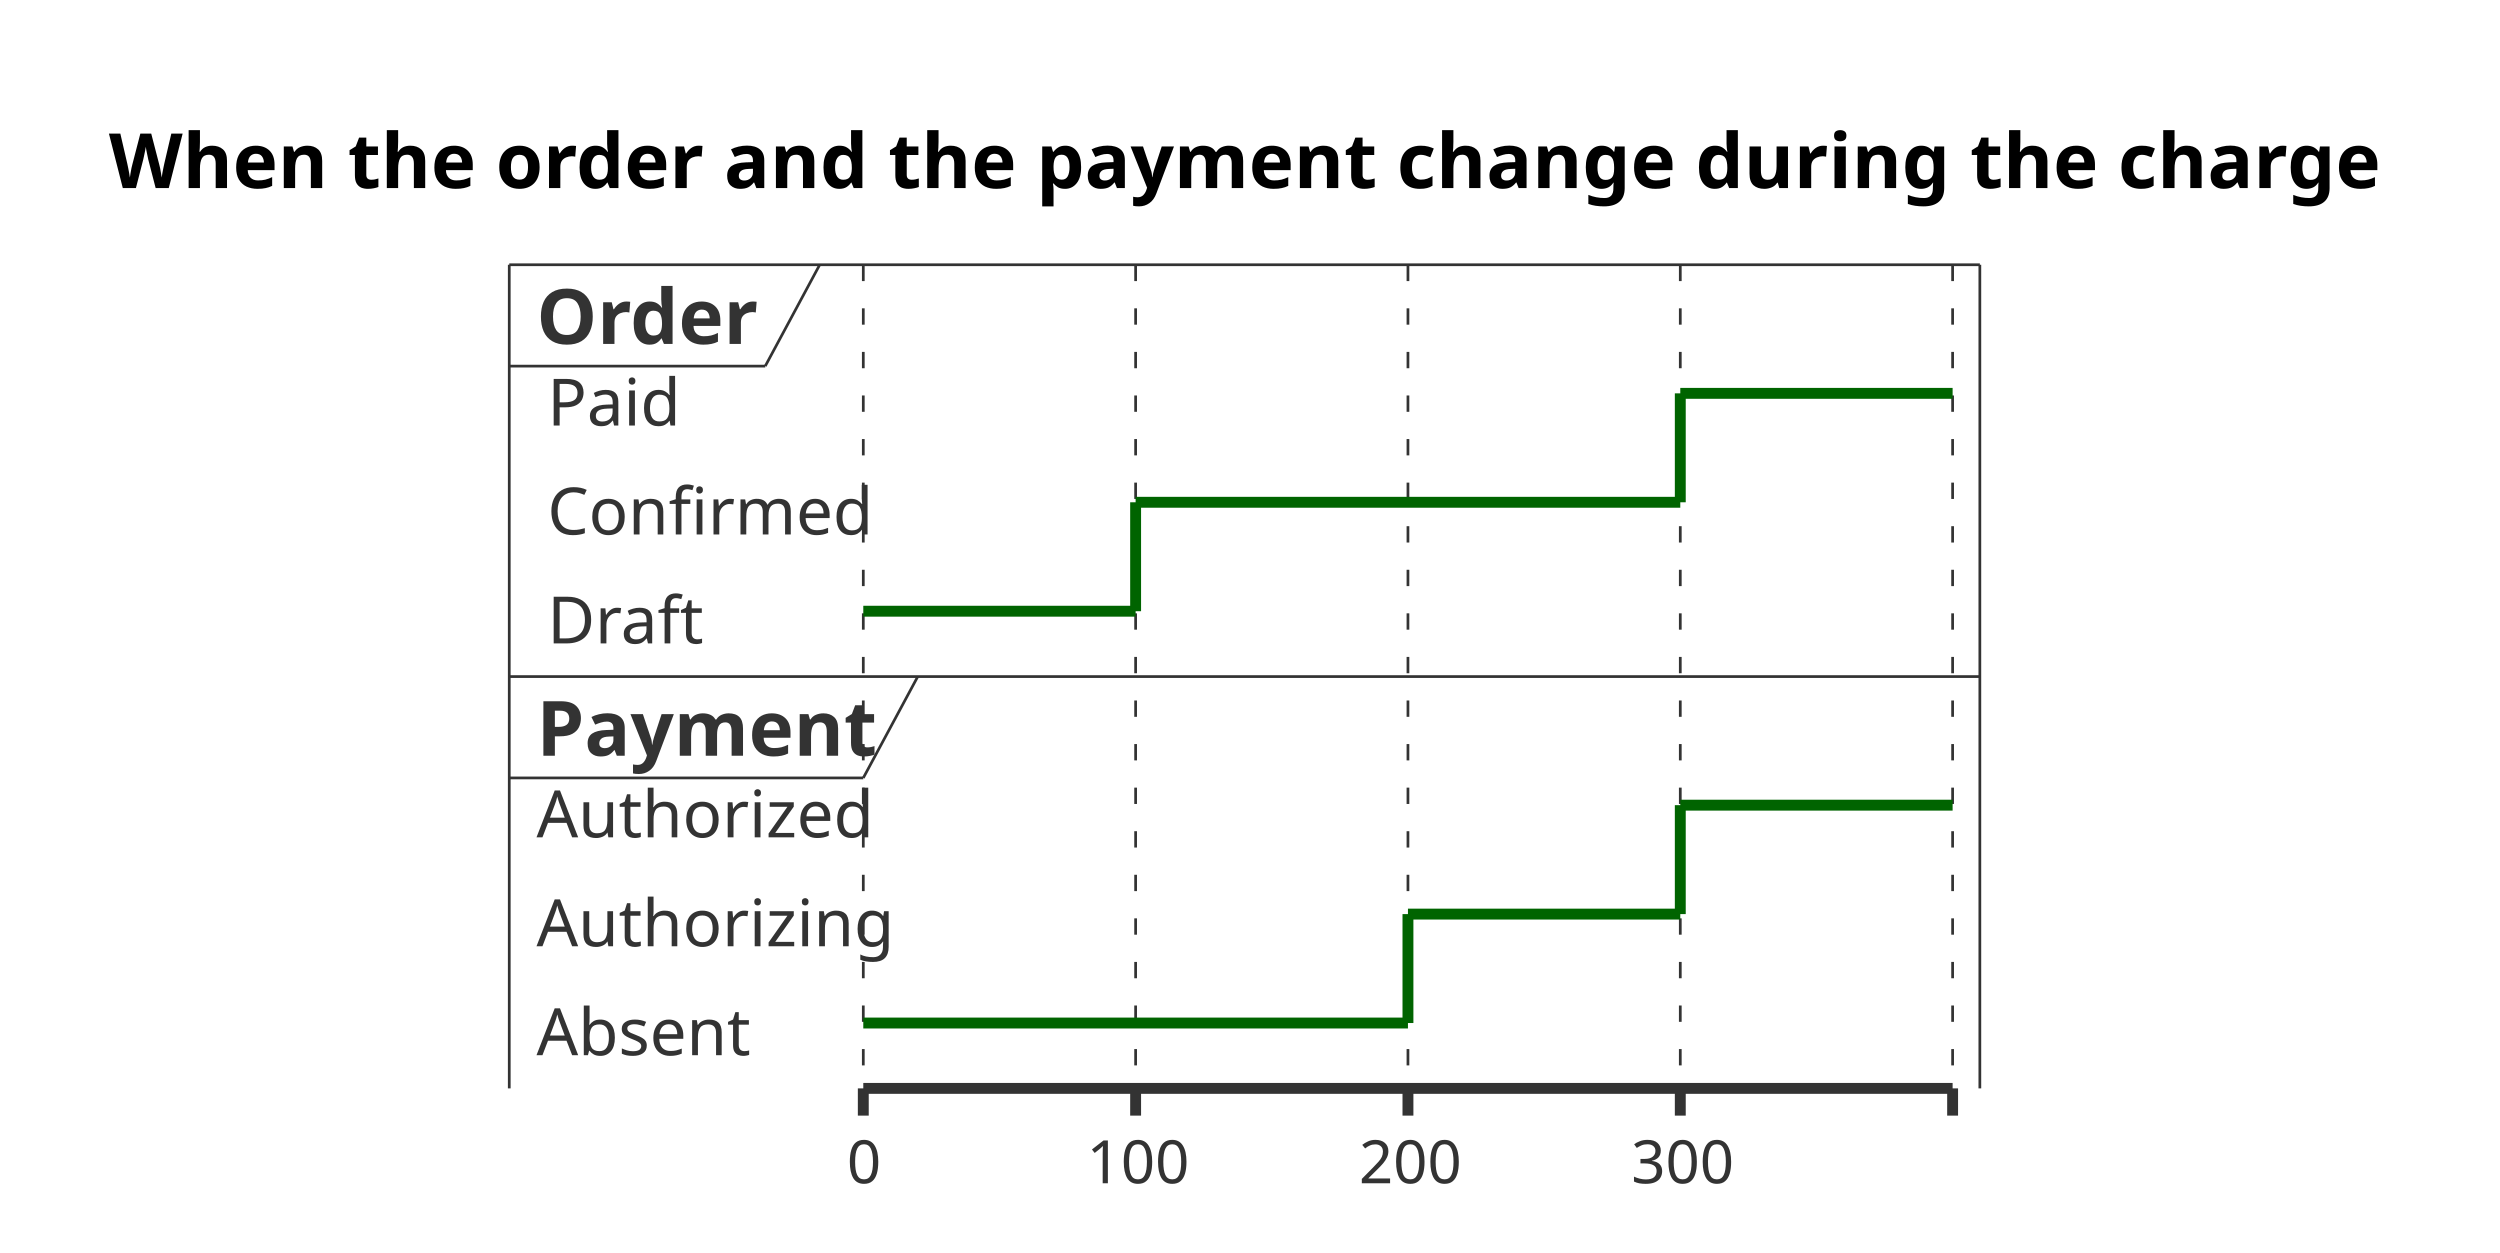
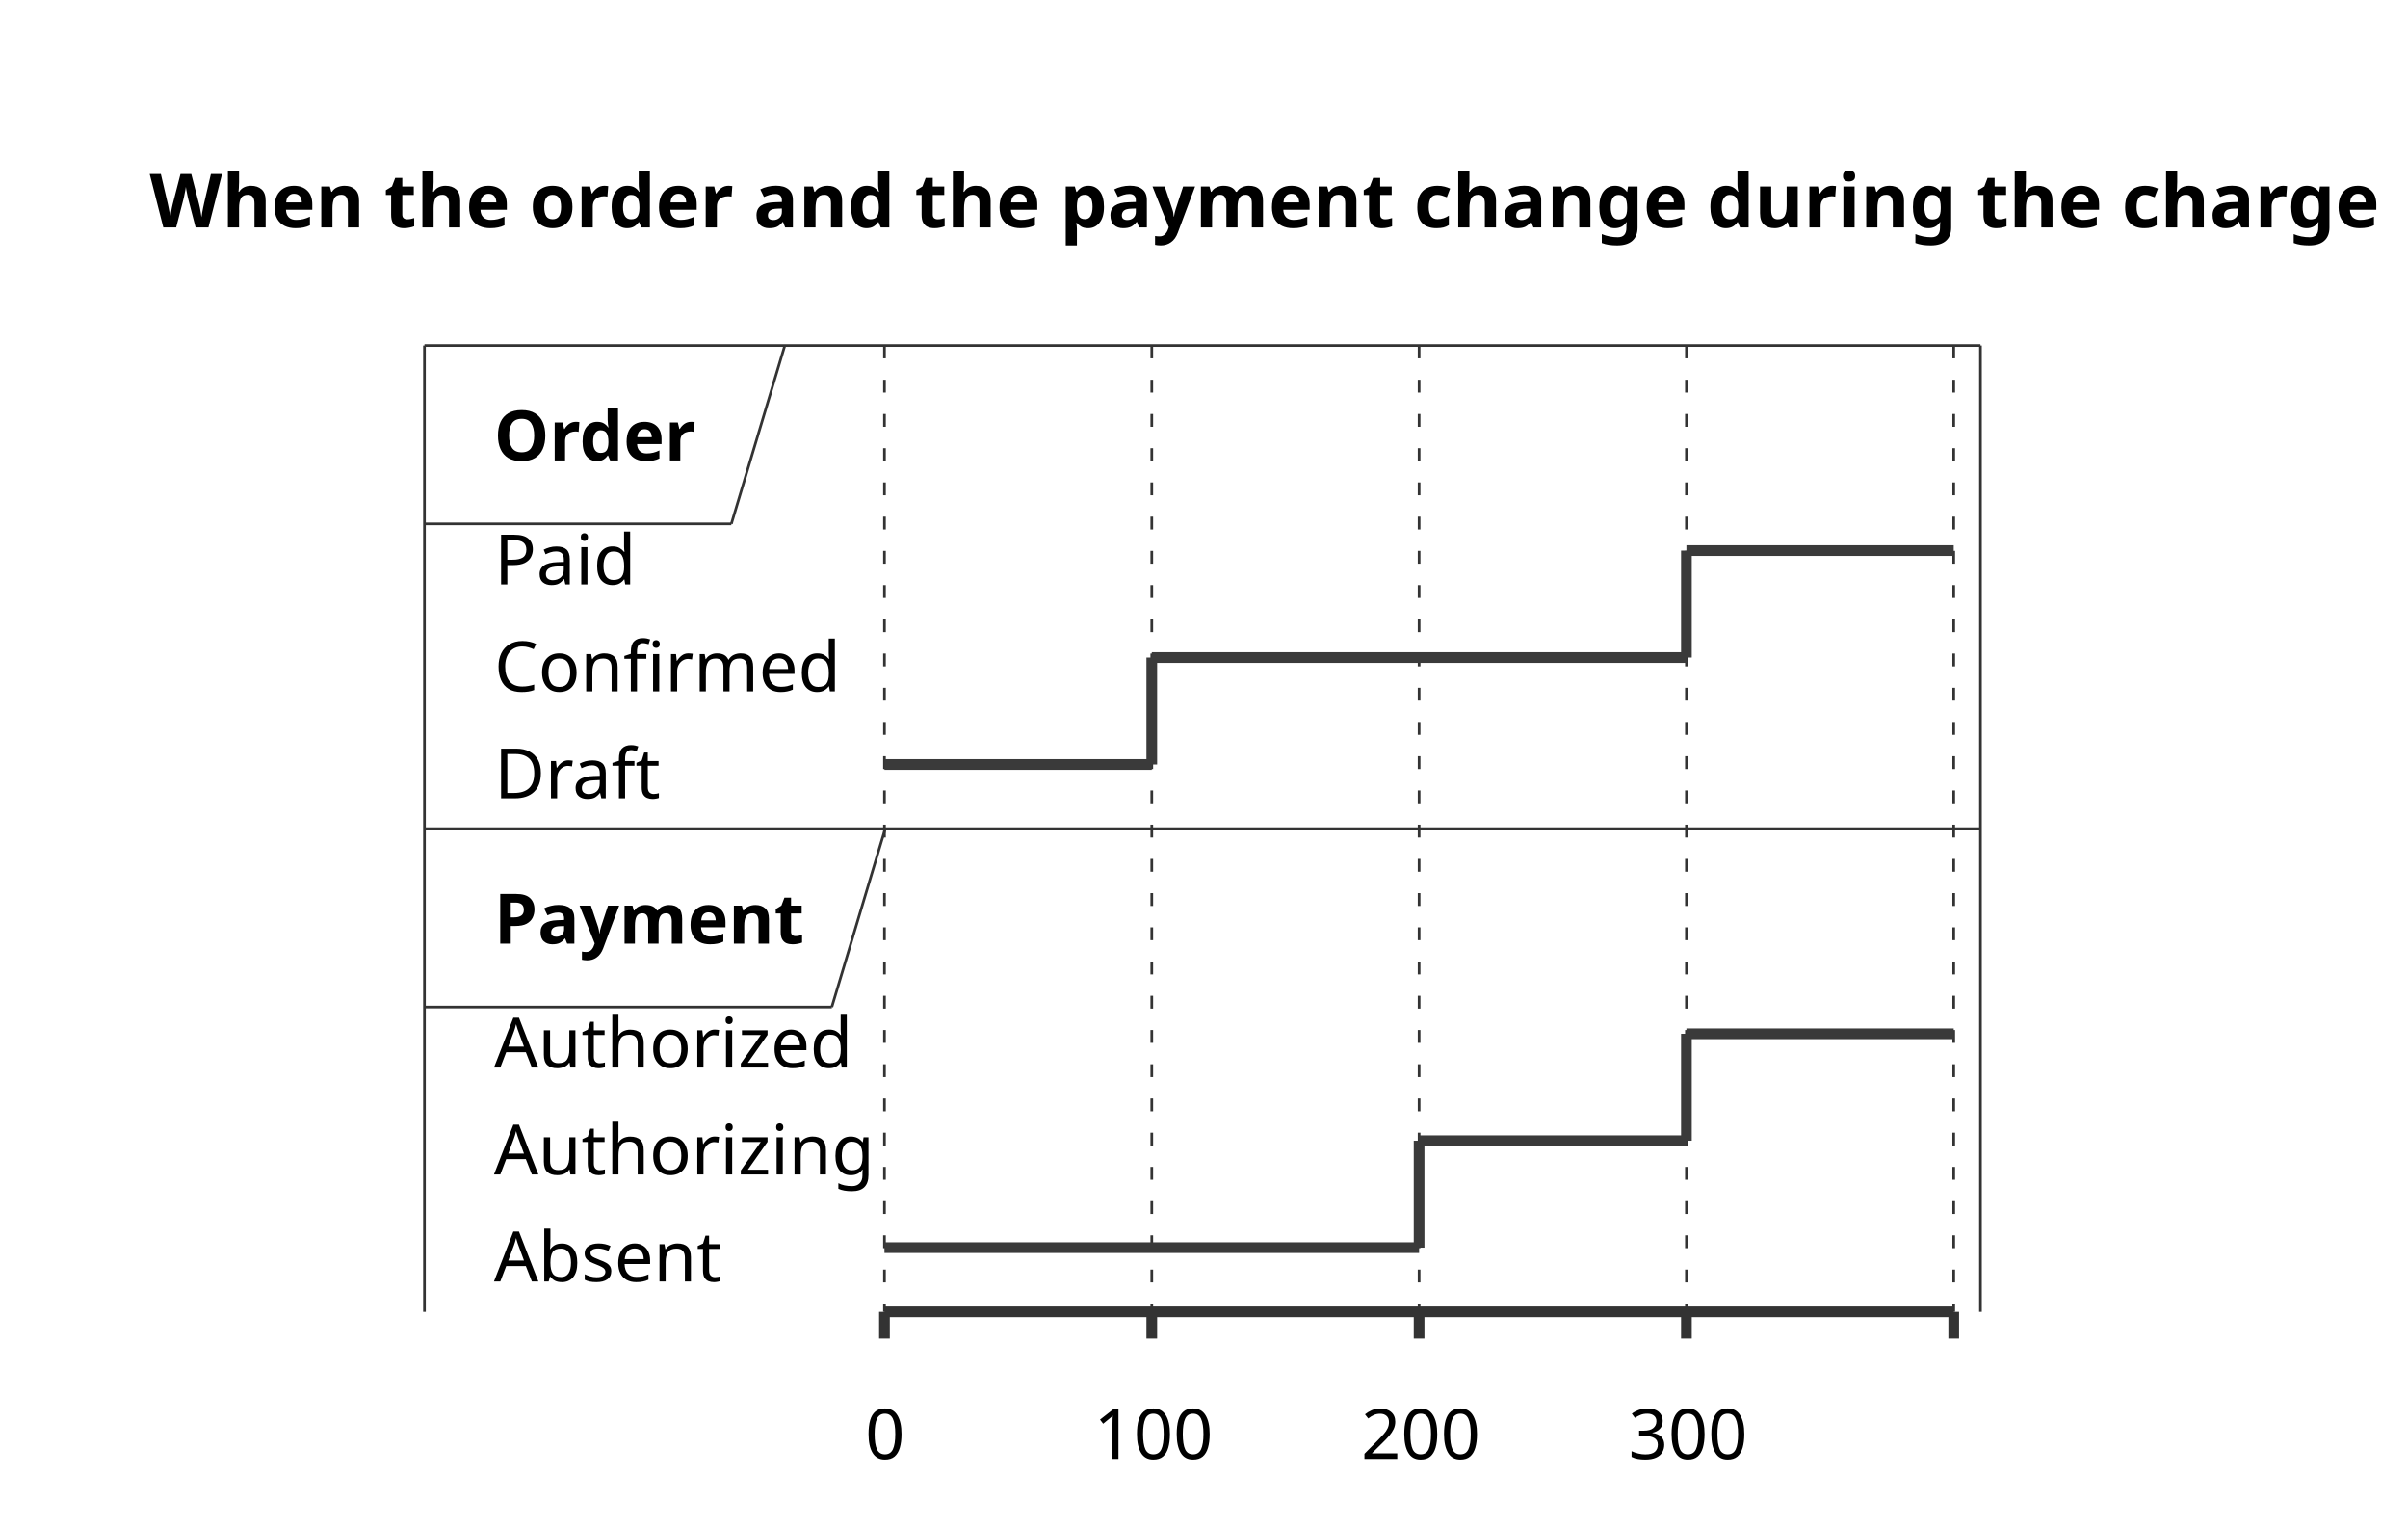
- <svg xmlns="http://www.w3.org/2000/svg" contentStyleType="text/css" height="230px" preserveAspectRatio="none" style="width:459px;height:230px;background:#FFFFFF;" version="1.1" viewBox="0 0 459 230" width="459px" zoomAndPan="magnify">
+ <svg xmlns="http://www.w3.org/2000/svg" contentStyleType="text/css" height="357.5px" preserveAspectRatio="none" style="width:563px;height:357px;background:#FFFFFF;" version="1.1" viewBox="0 0 563 357" width="563.75px" zoomAndPan="magnify">
  <defs />
  <g>
-     <text fill="#000000" font-family="sans-serif" font-size="14" font-weight="bold" lengthAdjust="spacing" textLength="416" x="20" y="34.533">When the order and the payment change during the charge</text>
-     <line style="stroke:#333333;stroke-width:0.5;" x1="93.5" x2="93.5" y1="48.609" y2="199.828" />
-     <line style="stroke:#333333;stroke-width:0.5;" x1="363.5" x2="363.5" y1="48.609" y2="199.828" />
-     <line style="stroke:#333333;stroke-width:0.5;stroke-dasharray:3.0,5.0;" x1="158.5" x2="158.5" y1="48.609" y2="199.828" />
-     <line style="stroke:#333333;stroke-width:0.5;stroke-dasharray:3.0,5.0;" x1="208.5" x2="208.5" y1="48.609" y2="199.828" />
-     <line style="stroke:#333333;stroke-width:0.5;stroke-dasharray:3.0,5.0;" x1="258.5" x2="258.5" y1="48.609" y2="199.828" />
-     <line style="stroke:#333333;stroke-width:0.5;stroke-dasharray:3.0,5.0;" x1="308.5" x2="308.5" y1="48.609" y2="199.828" />
-     <line style="stroke:#333333;stroke-width:0.5;stroke-dasharray:3.0,5.0;" x1="358.5" x2="358.5" y1="48.609" y2="199.828" />
-     <line style="stroke:#333333;stroke-width:0.5;" x1="93.5" x2="363.5" y1="48.609" y2="48.609" />
-     <text fill="#333333" font-family="sans-serif" font-size="14" font-weight="bold" lengthAdjust="spacing" textLength="41" x="98.5" y="63.143">Order</text>
-     <line style="stroke:#333333;stroke-width:0.5;" x1="93.5" x2="140.5" y1="67.219" y2="67.219" />
-     <line style="stroke:#333333;stroke-width:0.5;" x1="140.5" x2="150.5" y1="67.219" y2="48.609" />
-     <text fill="#333333" font-family="sans-serif" font-size="12" lengthAdjust="spacing" textLength="26" x="100.5" y="118.129">Draft</text>
-     <text fill="#333333" font-family="sans-serif" font-size="12" lengthAdjust="spacing" textLength="58" x="100.5" y="98.129">Confirmed</text>
-     <text fill="#333333" font-family="sans-serif" font-size="12" lengthAdjust="spacing" textLength="25" x="100.5" y="78.129">Paid</text>
-     <line style="stroke:#006400;stroke-width:2.0;" x1="158.5" x2="208.5" y1="112.219" y2="112.219" />
-     <line style="stroke:#006400;stroke-width:2.0;" x1="208.5" x2="308.5" y1="92.219" y2="92.219" />
-     <line style="stroke:#006400;stroke-width:2.0;" x1="308.5" x2="358.5" y1="72.219" y2="72.219" />
-     <line style="stroke:#006400;stroke-width:2.0;" x1="208.5" x2="208.5" y1="92.219" y2="112.219" />
-     <line style="stroke:#006400;stroke-width:2.0;" x1="308.5" x2="308.5" y1="72.219" y2="92.219" />
-     <line style="stroke:#333333;stroke-width:0.5;" x1="93.5" x2="363.5" y1="124.219" y2="124.219" />
-     <text fill="#333333" font-family="sans-serif" font-size="14" font-weight="bold" lengthAdjust="spacing" textLength="59" x="98.5" y="138.752">Payment</text>
-     <line style="stroke:#333333;stroke-width:0.5;" x1="93.5" x2="158.5" y1="142.828" y2="142.828" />
-     <line style="stroke:#333333;stroke-width:0.5;" x1="158.5" x2="168.5" y1="142.828" y2="124.219" />
-     <text fill="#333333" font-family="sans-serif" font-size="12" lengthAdjust="spacing" textLength="38" x="98.5" y="193.738">Absent</text>
-     <text fill="#333333" font-family="sans-serif" font-size="12" lengthAdjust="spacing" textLength="60" x="98.5" y="173.738">Authorizing</text>
-     <text fill="#333333" font-family="sans-serif" font-size="12" lengthAdjust="spacing" textLength="57" x="98.5" y="153.738">Authorized</text>
-     <line style="stroke:#006400;stroke-width:2.0;" x1="158.5" x2="258.5" y1="187.828" y2="187.828" />
-     <line style="stroke:#006400;stroke-width:2.0;" x1="258.5" x2="308.5" y1="167.828" y2="167.828" />
-     <line style="stroke:#006400;stroke-width:2.0;" x1="308.5" x2="358.5" y1="147.828" y2="147.828" />
-     <line style="stroke:#006400;stroke-width:2.0;" x1="258.5" x2="258.5" y1="167.828" y2="187.828" />
-     <line style="stroke:#006400;stroke-width:2.0;" x1="308.5" x2="308.5" y1="147.828" y2="167.828" />
-     <line style="stroke:#333333;stroke-width:2.0;" x1="158.5" x2="158.5" y1="199.828" y2="204.828" />
-     <line style="stroke:#333333;stroke-width:2.0;" x1="208.5" x2="208.5" y1="199.828" y2="204.828" />
-     <line style="stroke:#333333;stroke-width:2.0;" x1="258.5" x2="258.5" y1="199.828" y2="204.828" />
-     <line style="stroke:#333333;stroke-width:2.0;" x1="308.5" x2="308.5" y1="199.828" y2="204.828" />
-     <line style="stroke:#333333;stroke-width:2.0;" x1="358.5" x2="358.5" y1="199.828" y2="204.828" />
-     <line style="stroke:#333333;stroke-width:2.0;" x1="158.5" x2="358.5" y1="199.828" y2="199.828" />
-     <text fill="#333333" font-family="sans-serif" font-size="11" lengthAdjust="spacing" textLength="6" x="155.5" y="217.247">0</text>
-     <text fill="#333333" font-family="sans-serif" font-size="11" lengthAdjust="spacing" textLength="18" x="199.5" y="217.247">100</text>
-     <text fill="#333333" font-family="sans-serif" font-size="11" lengthAdjust="spacing" textLength="18" x="249.5" y="217.247">200</text>
-     <text fill="#333333" font-family="sans-serif" font-size="11" lengthAdjust="spacing" textLength="18" x="299.5" y="217.247">300</text>
+     <text fill="#000000" font-family="sans-serif" font-size="17.5" font-weight="bold" lengthAdjust="spacing" textLength="491.034" x="35" y="53.166">When the order and the payment change during the charge</text>
+     <line style="stroke:#333333;stroke-width:0.625;" x1="99.243" x2="99.243" y1="80.762" y2="306.641" />
+     <line style="stroke:#333333;stroke-width:0.625;" x1="463.041" x2="463.041" y1="80.762" y2="306.641" />
+     <line style="stroke:#333333;stroke-width:0.625;stroke-dasharray:3.0,5.0;" x1="206.791" x2="206.791" y1="80.762" y2="306.641" />
+     <line style="stroke:#333333;stroke-width:0.625;stroke-dasharray:3.0,5.0;" x1="269.291" x2="269.291" y1="80.762" y2="306.641" />
+     <line style="stroke:#333333;stroke-width:0.625;stroke-dasharray:3.0,5.0;" x1="331.791" x2="331.791" y1="80.762" y2="306.641" />
+     <line style="stroke:#333333;stroke-width:0.625;stroke-dasharray:3.0,5.0;" x1="394.291" x2="394.291" y1="80.762" y2="306.641" />
+     <line style="stroke:#333333;stroke-width:0.625;stroke-dasharray:3.0,5.0;" x1="456.791" x2="456.791" y1="80.762" y2="306.641" />
+     <line style="stroke:#333333;stroke-width:0.625;" x1="99.243" x2="463.041" y1="80.762" y2="80.762" />
+     <text fill="#000000" font-family="sans-serif" font-size="16.25" font-weight="bold" lengthAdjust="spacing" textLength="44.251" x="115.493" y="107.631">Order</text>
+     <line style="stroke:#333333;stroke-width:0.625;" x1="99.243" x2="170.994" y1="122.451" y2="122.451" />
+     <line style="stroke:#333333;stroke-width:0.625;" x1="170.994" x2="183.494" y1="122.451" y2="80.762" />
+     <text fill="#000000" font-family="sans-serif" font-size="16.25" lengthAdjust="spacing" textLength="35.214" x="115.583" y="186.6">Draft</text>
+     <text fill="#000000" font-family="sans-serif" font-size="16.25" lengthAdjust="spacing" textLength="74.958" x="115.583" y="161.6">Confirmed</text>
+     <text fill="#000000" font-family="sans-serif" font-size="16.25" lengthAdjust="spacing" textLength="32.524" x="115.583" y="136.6">Paid</text>
+     <line style="stroke:#3A3A3A;stroke-width:2.5;" x1="206.791" x2="269.291" y1="178.701" y2="178.701" />
+     <line style="stroke:#3A3A3A;stroke-width:2.5;" x1="269.291" x2="394.291" y1="153.701" y2="153.701" />
+     <line style="stroke:#3A3A3A;stroke-width:2.5;" x1="394.291" x2="456.791" y1="128.701" y2="128.701" />
+     <line style="stroke:#3A3A3A;stroke-width:2.5;" x1="269.291" x2="269.291" y1="153.701" y2="178.701" />
+     <line style="stroke:#3A3A3A;stroke-width:2.5;" x1="394.291" x2="394.291" y1="128.701" y2="153.701" />
+     <line style="stroke:#333333;stroke-width:0.625;" x1="99.243" x2="463.041" y1="193.701" y2="193.701" />
+     <text fill="#000000" font-family="sans-serif" font-size="16.25" font-weight="bold" lengthAdjust="spacing" textLength="67.737" x="115.493" y="220.57">Payment</text>
+     <line style="stroke:#333333;stroke-width:0.625;" x1="99.243" x2="194.481" y1="235.391" y2="235.391" />
+     <line style="stroke:#333333;stroke-width:0.625;" x1="194.481" x2="206.981" y1="235.391" y2="193.701" />
+     <text fill="#000000" font-family="sans-serif" font-size="16.25" lengthAdjust="spacing" textLength="50.591" x="115.493" y="299.54">Absent</text>
+     <text fill="#000000" font-family="sans-serif" font-size="16.25" lengthAdjust="spacing" textLength="81.298" x="115.493" y="274.54">Authorizing</text>
+     <text fill="#000000" font-family="sans-serif" font-size="16.25" lengthAdjust="spacing" textLength="77.687" x="115.493" y="249.54">Authorized</text>
+     <line style="stroke:#3A3A3A;stroke-width:2.5;" x1="206.791" x2="331.791" y1="291.641" y2="291.641" />
+     <line style="stroke:#3A3A3A;stroke-width:2.5;" x1="331.791" x2="394.291" y1="266.641" y2="266.641" />
+     <line style="stroke:#3A3A3A;stroke-width:2.5;" x1="394.291" x2="456.791" y1="241.641" y2="241.641" />
+     <line style="stroke:#3A3A3A;stroke-width:2.5;" x1="331.791" x2="331.791" y1="266.641" y2="291.641" />
+     <line style="stroke:#3A3A3A;stroke-width:2.5;" x1="394.291" x2="394.291" y1="241.641" y2="266.641" />
+     <line style="stroke:#333333;stroke-width:2.5;" x1="206.791" x2="206.791" y1="306.641" y2="312.891" />
+     <line style="stroke:#333333;stroke-width:2.5;" x1="269.291" x2="269.291" y1="306.641" y2="312.891" />
+     <line style="stroke:#333333;stroke-width:2.5;" x1="331.791" x2="331.791" y1="306.641" y2="312.891" />
+     <line style="stroke:#333333;stroke-width:2.5;" x1="394.291" x2="394.291" y1="306.641" y2="312.891" />
+     <line style="stroke:#333333;stroke-width:2.5;" x1="456.791" x2="456.791" y1="306.641" y2="312.891" />
+     <line style="stroke:#333333;stroke-width:2.5;" x1="206.791" x2="456.791" y1="306.641" y2="306.641" />
+     <text fill="#000000" font-family="sans-serif" font-size="16.25" lengthAdjust="spacing" textLength="9.037" x="202.272" y="341.01">0</text>
+     <text fill="#000000" font-family="sans-serif" font-size="16.25" lengthAdjust="spacing" textLength="27.112" x="255.735" y="341.01">100</text>
+     <text fill="#000000" font-family="sans-serif" font-size="16.25" lengthAdjust="spacing" textLength="27.112" x="318.235" y="341.01">200</text>
+     <text fill="#000000" font-family="sans-serif" font-size="16.25" lengthAdjust="spacing" textLength="27.112" x="380.735" y="341.01">300</text>
  </g>
</svg>
